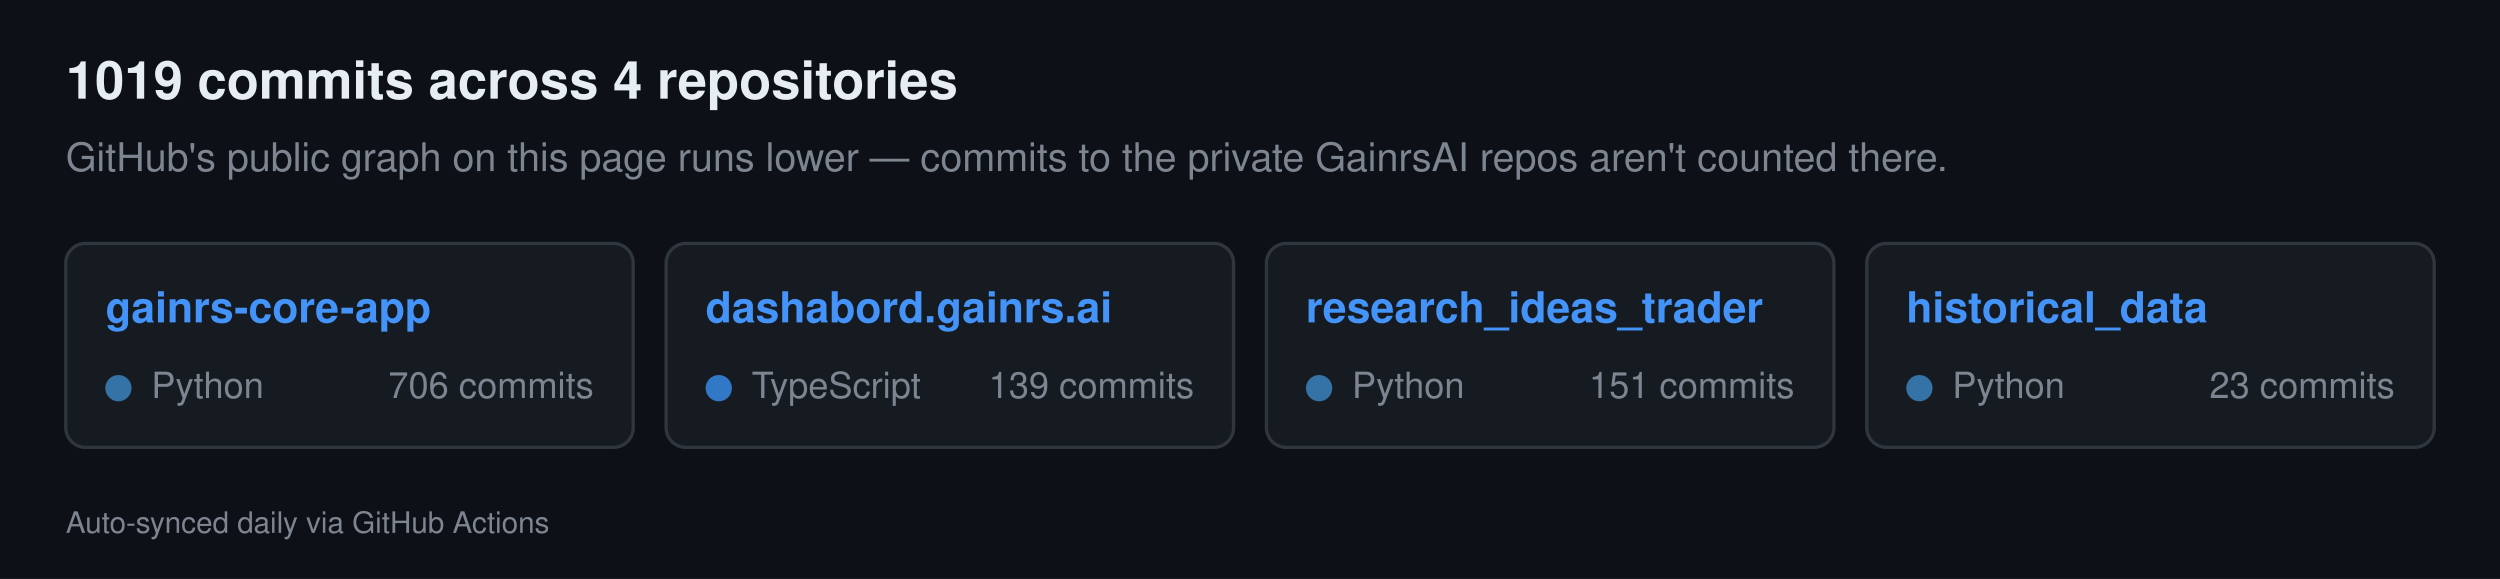
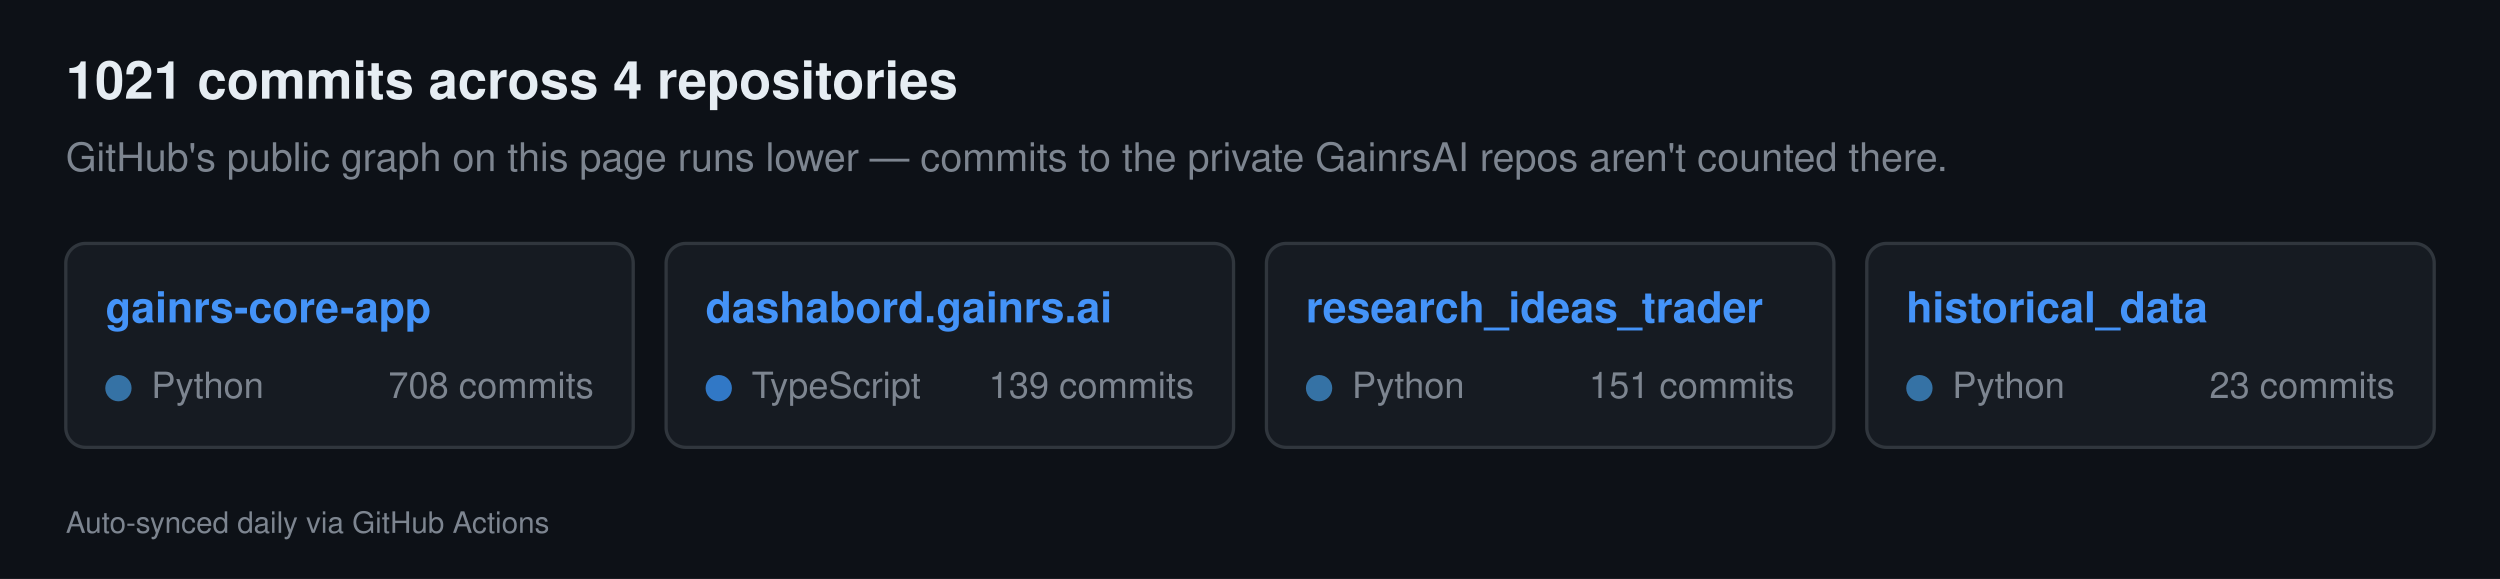
- <svg xmlns="http://www.w3.org/2000/svg" width="760" height="176" viewBox="0 0 760 176" font-family="-apple-system, BlinkMacSystemFont, 'Segoe UI', Helvetica, Arial, sans-serif" role="img" aria-label="1019 commits across 4 repositories">
+ <svg xmlns="http://www.w3.org/2000/svg" width="760" height="176" viewBox="0 0 760 176" font-family="-apple-system, BlinkMacSystemFont, 'Segoe UI', Helvetica, Arial, sans-serif" role="img" aria-label="1021 commits across 4 repositories">
  <rect width="760" height="176" fill="#0d1117" />
-   <text x="20" y="30" font-size="16" font-weight="600" fill="#e6edf3">1019 commits across 4 repositories</text>
+   <text x="20" y="30" font-size="16" font-weight="600" fill="#e6edf3">1021 commits across 4 repositories</text>
  <text x="20" y="52" font-size="12" fill="#7d8590">GitHub's public graph on this page runs lower — commits to the private GainrsAI repos aren't counted there.</text>
  <rect x="20.0" y="74" width="172.5" height="62" rx="6" fill="#161b22" stroke="#30363d" />
  <text x="32.0" y="98" font-size="13" font-weight="600" fill="#4493f8">gainrs-core-app</text>
  <circle cx="36.0" cy="118" r="4" fill="#3572A5" />
  <text x="46.0" y="121" font-size="11" fill="#7d8590">Python</text>
-   <text x="180.5" y="121" font-size="11" fill="#7d8590" text-anchor="end">706 commits</text>
+   <text x="180.5" y="121" font-size="11" fill="#7d8590" text-anchor="end">708 commits</text>
  <rect x="202.5" y="74" width="172.5" height="62" rx="6" fill="#161b22" stroke="#30363d" />
  <text x="214.5" y="98" font-size="13" font-weight="600" fill="#4493f8">dashabord.gainrs.ai</text>
  <circle cx="218.5" cy="118" r="4" fill="#3178c6" />
  <text x="228.5" y="121" font-size="11" fill="#7d8590">TypeScript</text>
  <text x="363.0" y="121" font-size="11" fill="#7d8590" text-anchor="end">139 commits</text>
  <rect x="385.0" y="74" width="172.5" height="62" rx="6" fill="#161b22" stroke="#30363d" />
  <text x="397.0" y="98" font-size="13" font-weight="600" fill="#4493f8">research_ideas_trader</text>
  <circle cx="401.0" cy="118" r="4" fill="#3572A5" />
  <text x="411.0" y="121" font-size="11" fill="#7d8590">Python</text>
  <text x="545.5" y="121" font-size="11" fill="#7d8590" text-anchor="end">151 commits</text>
  <rect x="567.5" y="74" width="172.5" height="62" rx="6" fill="#161b22" stroke="#30363d" />
  <text x="579.5" y="98" font-size="13" font-weight="600" fill="#4493f8">historical_data</text>
  <circle cx="583.5" cy="118" r="4" fill="#3572A5" />
  <text x="593.5" y="121" font-size="11" fill="#7d8590">Python</text>
  <text x="728.0" y="121" font-size="11" fill="#7d8590" text-anchor="end">23 commits</text>
  <text x="20" y="162" font-size="9" fill="#7d8590">Auto-synced daily via GitHub Actions</text>
</svg>
